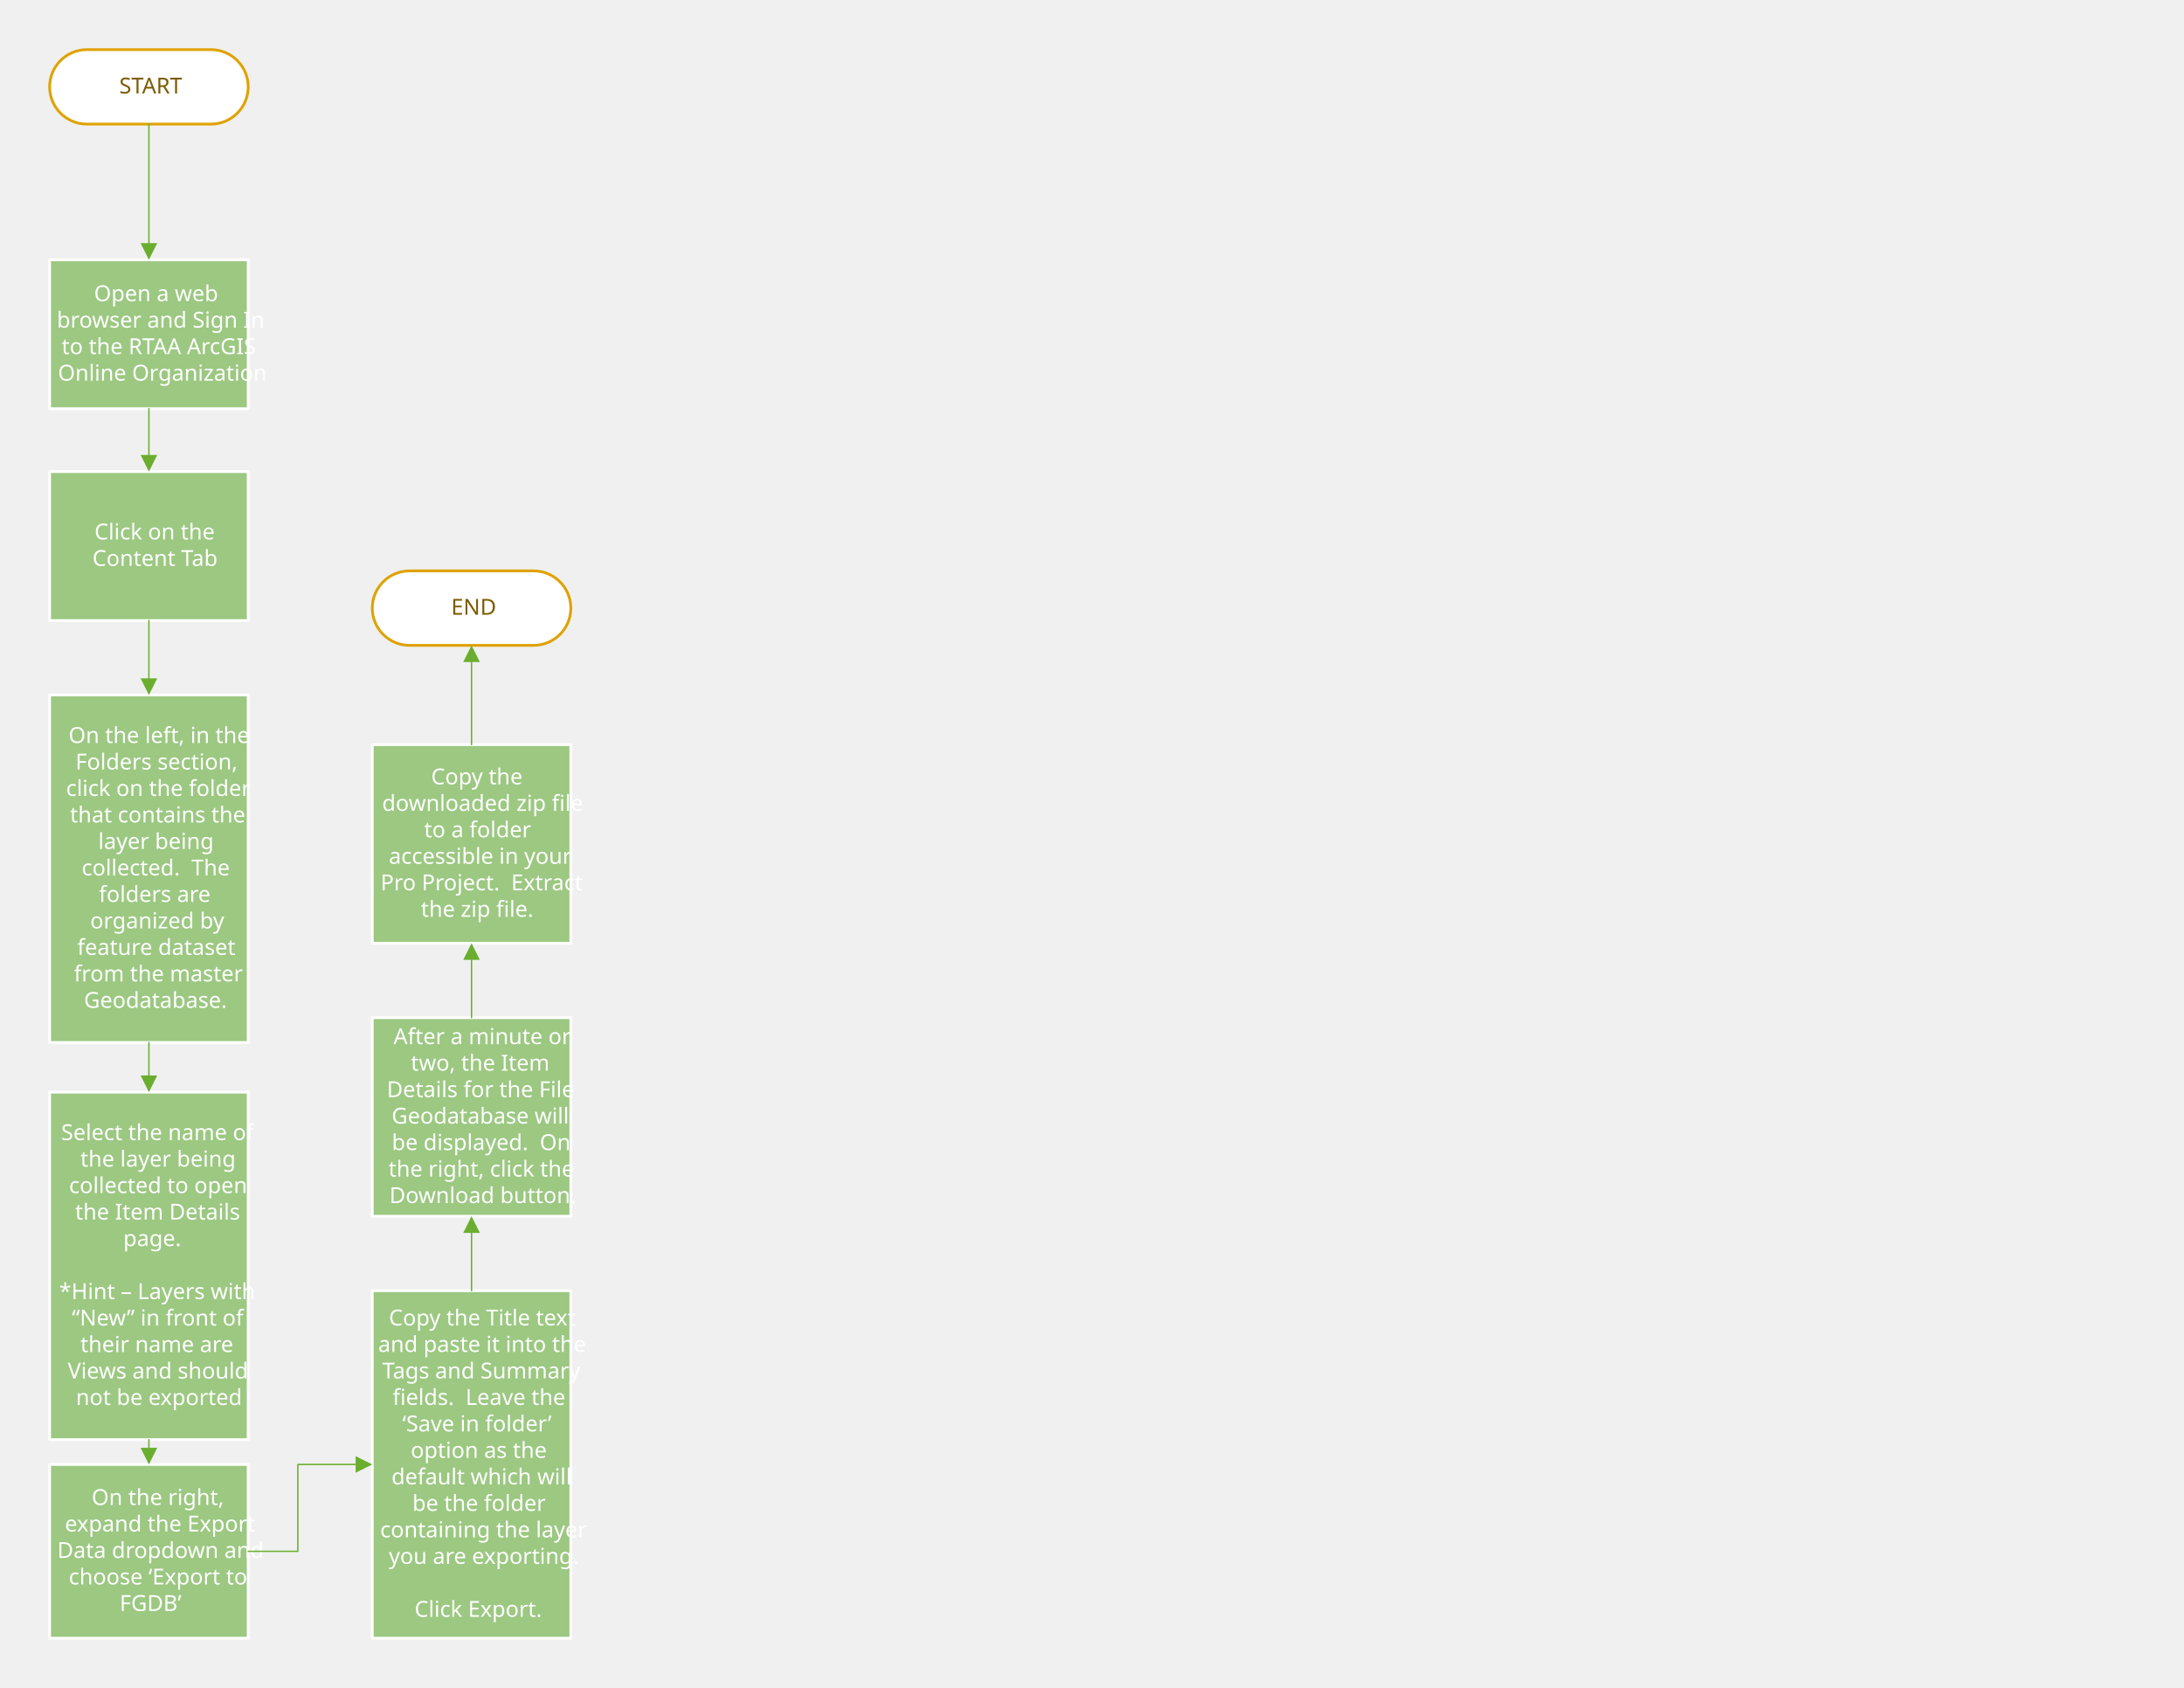
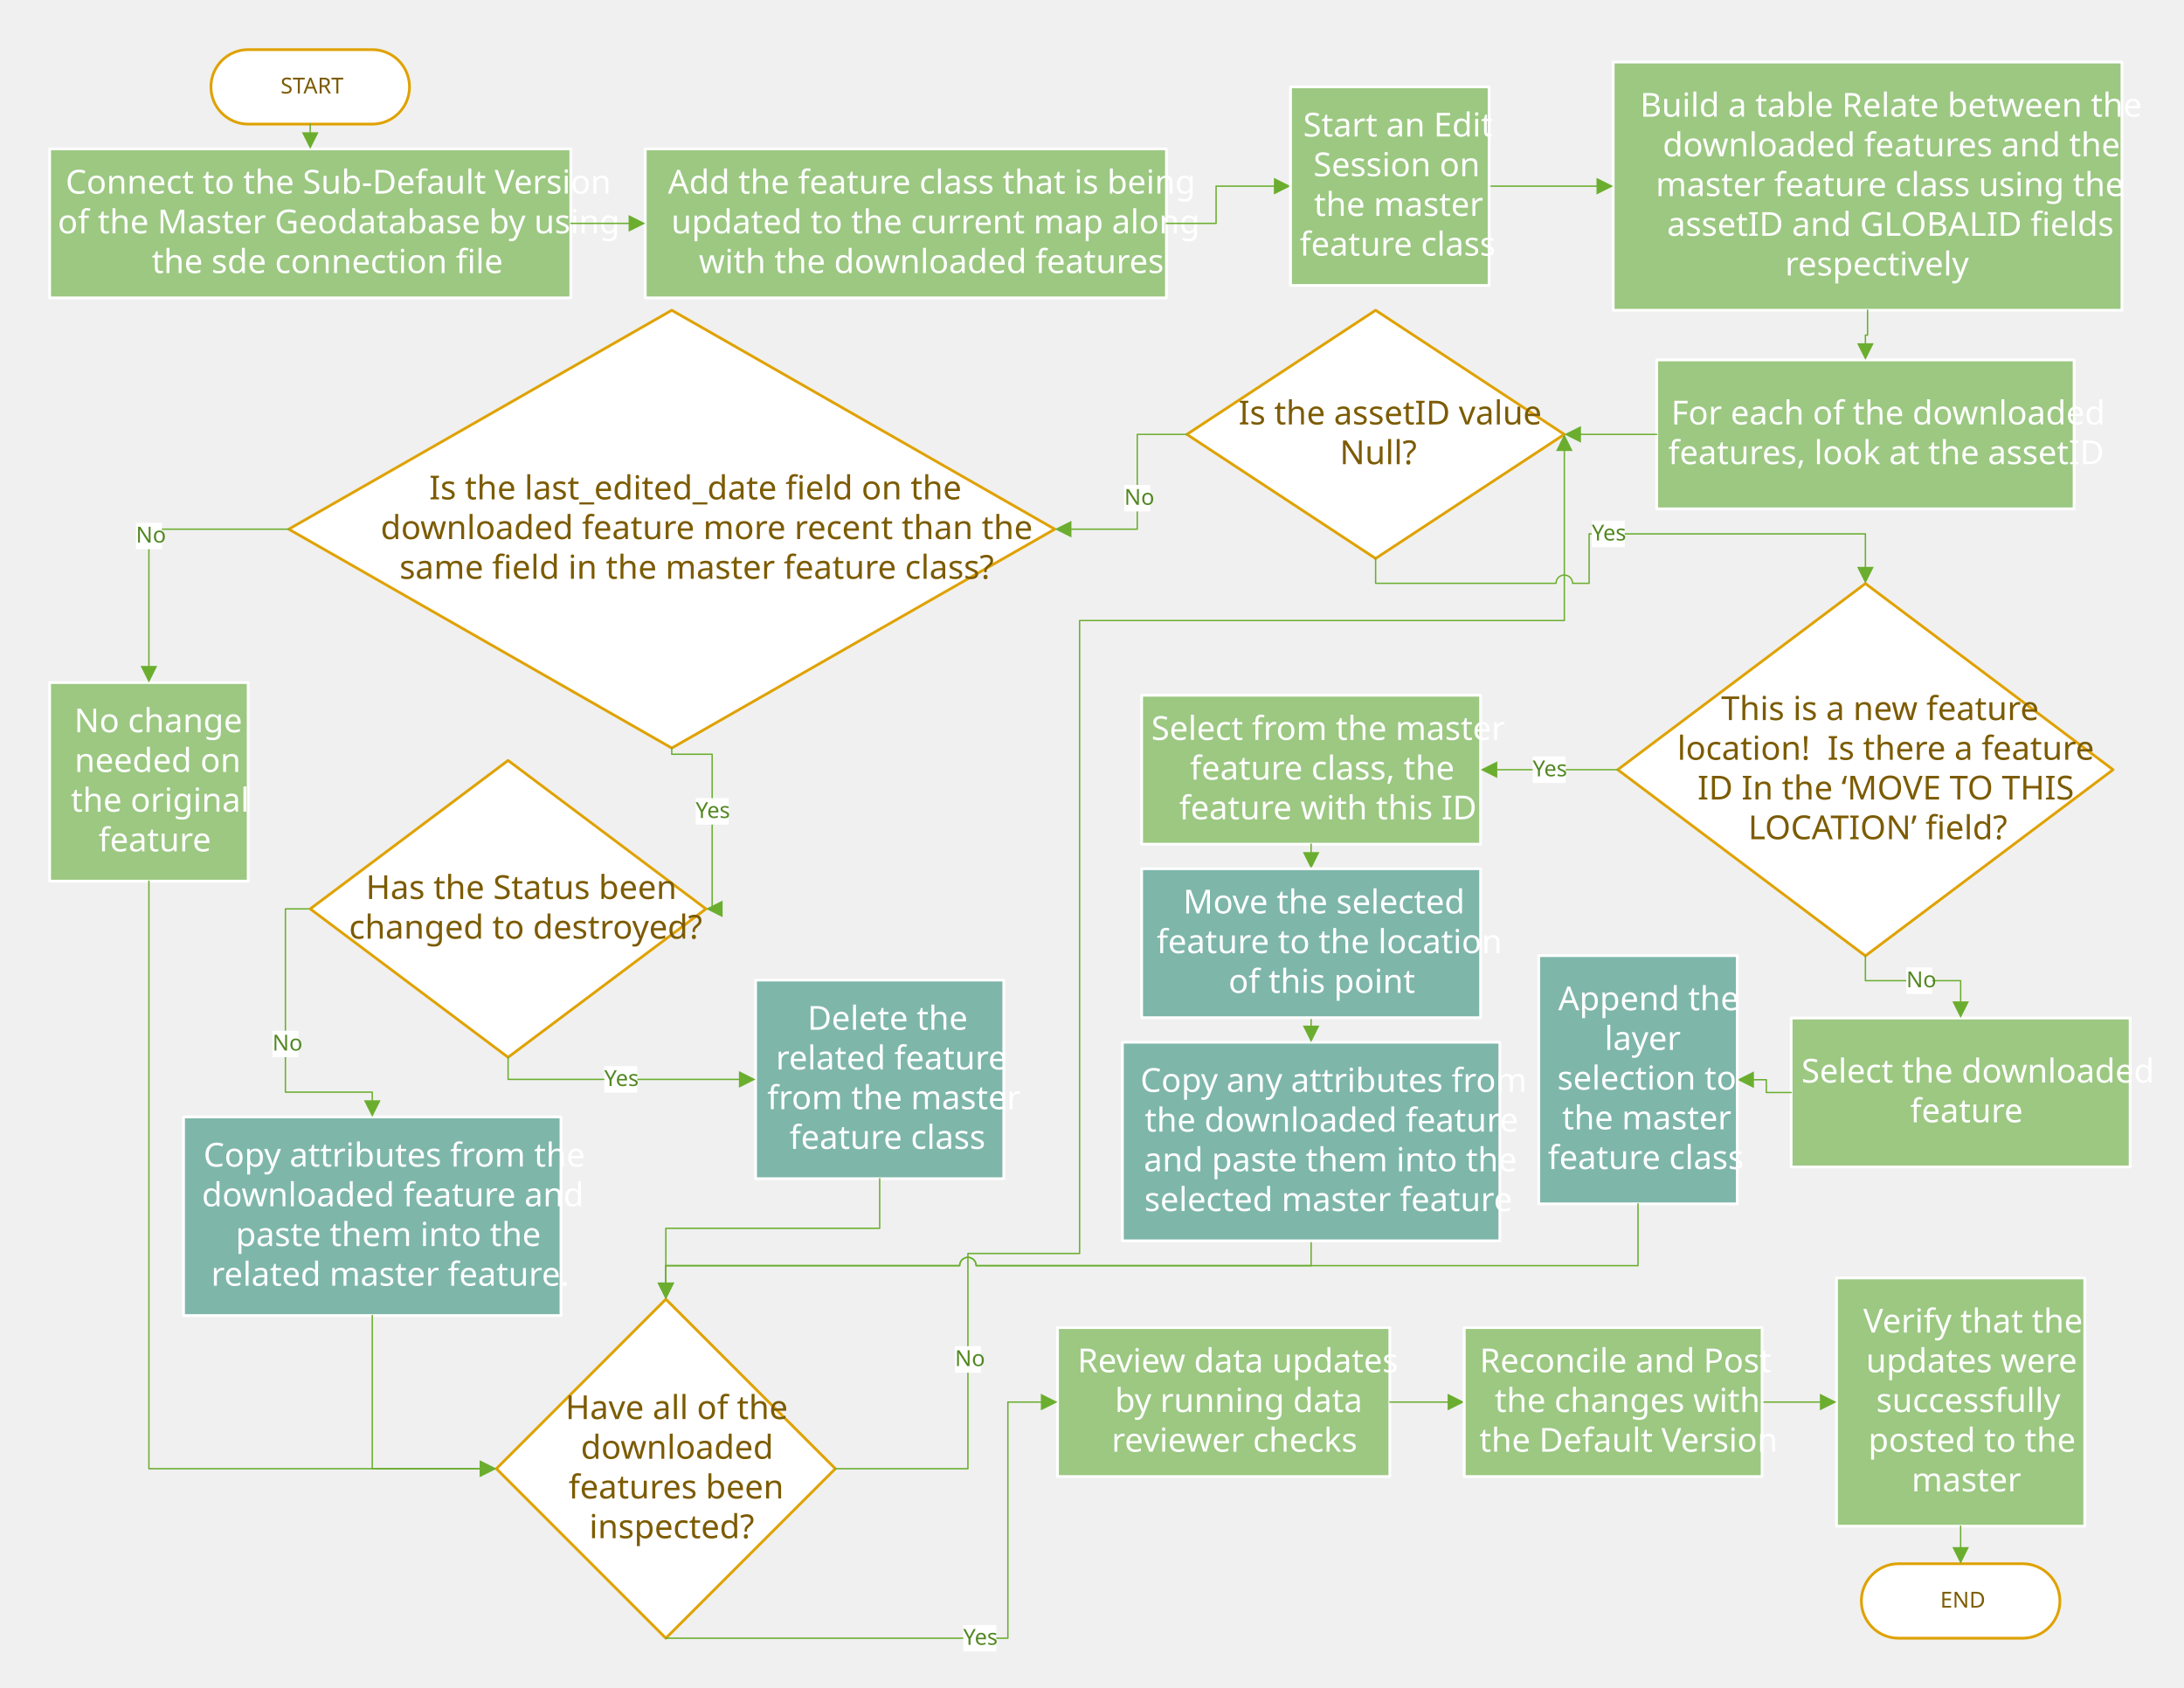
- <svg xmlns="http://www.w3.org/2000/svg" xmlns:xlink="http://www.w3.org/1999/xlink" width="11in" height="8.5in" viewBox="0 0 792 612" xml:space="preserve" color-interpolation-filters="sRGB" class="st8">
+ <svg xmlns="http://www.w3.org/2000/svg" xmlns:xlink="http://www.w3.org/1999/xlink" width="11in" height="8.5in" viewBox="0 0 792 612" xml:space="preserve" color-interpolation-filters="sRGB" class="st13">
  <style type="text/css">
	
		.st1 {fill:#ffffff;stroke:#dfa202;stroke-linecap:round;stroke-linejoin:round;stroke-width:1}
		.st2 {fill:#7c5b02;font-family:Franklin Gothic Book;font-size:0.667em}
		.st3 {fill:#9cc882;stroke:#ffffff;stroke-linecap:round;stroke-linejoin:round;stroke-width:1}
- 		.st4 {fill:#ffffff;font-family:Franklin Gothic Book;font-size:0.667em}
+ 		.st4 {fill:#ffffff;font-family:Franklin Gothic Book;font-size:1em}
		.st5 {font-size:1em}
- 		.st6 {marker-end:url(#mrkr4-81);stroke:#6bae2f;stroke-linecap:round;stroke-linejoin:round;stroke-width:0.5}
- 		.st7 {fill:#6bae2f;fill-opacity:1;stroke:#6bae2f;stroke-opacity:1;stroke-width:0.166}
- 		.st8 {fill:none;fill-rule:evenodd;font-size:12px;overflow:visible;stroke-linecap:square;stroke-miterlimit:3}
+ 		.st6 {fill:#7c5b02;font-family:Franklin Gothic Book;font-size:1em}
+ 		.st7 {marker-end:url(#mrkr4-44);stroke:#6bae2f;stroke-linecap:round;stroke-linejoin:round;stroke-width:0.5}
+ 		.st8 {fill:#6bae2f;fill-opacity:1;stroke:#6bae2f;stroke-opacity:1;stroke-width:0.166}
+ 		.st9 {fill:#ffffff;stroke:none;stroke-linecap:butt;stroke-width:7.2}
+ 		.st10 {fill:#528722;font-family:Franklin Gothic Book;font-size:0.667em}
+ 		.st11 {fill:#7eb6aa;stroke:#ffffff;stroke-linecap:round;stroke-linejoin:round;stroke-width:1}
+ 		.st12 {marker-end:url(#mrkr4-92);stroke:#6bae2f;stroke-linecap:round;stroke-linejoin:round;stroke-width:0.5}
+ 		.st13 {fill:none;fill-rule:evenodd;font-size:12px;overflow:visible;stroke-linecap:square;stroke-miterlimit:3}
	
	</style>
  <defs id="Markers">
    <g id="lend4">
      <path d="M 2 1 L 0 0 L 2 -1 L 2 1 " style="stroke:none" />
    </g>
-     <marker id="mrkr4-81" class="st7" refX="-12.08" orient="auto" markerUnits="strokeWidth" overflow="visible">
+     <marker id="mrkr4-44" class="st8" refX="-12.08" orient="auto" markerUnits="strokeWidth" overflow="visible">
+       <use xlink:href="#lend4" transform="scale(-6.04,-6.04) " />
+     </marker>
+     <marker id="mrkr4-92" class="st8" refX="-0" orient="auto" markerUnits="strokeWidth" overflow="visible">
      <use xlink:href="#lend4" transform="scale(-6.04,-6.04) " />
    </marker>
  </defs>
  <g>
-     <g id="shape1000-1" transform="translate(18,-567)">
+     <g id="shape1039-1" transform="translate(76.5,-567)">
      <path d="M13.5 612 L58.5 612 A13.5 13.5 -180 0 0 58.5 585 L13.5 585 A13.5 13.5 -180 1 0 13.5 612 Z" class="st1" />
      <text x="25.25" y="600.9" class="st2">START</text>
    </g>
-     <g id="shape1001-4" transform="translate(18,-463.8)">
-       <rect x="0" y="558" width="72" height="54" class="st3" />
-       <text x="16.09" y="573" class="st4">Open a web <tspan x="2.61" dy="1.2em" class="st5">browser and Sign In </tspan>
-         <tspan x="4.35" dy="1.2em" class="st5">to the RTAA ArcGIS </tspan>
-         <tspan x="3.01" dy="1.2em" class="st5">Online Organization</tspan>
-       </text>
-     </g>
-     <g id="shape1002-10" transform="translate(18,-387)">
-       <rect x="0" y="558" width="72" height="54" class="st3" />
-       <text x="16.26" y="582.6" class="st4">Click on the <tspan x="15.52" dy="1.2em" class="st5">Content Tab</tspan>
-       </text>
-     </g>
-     <g id="shape1003-14" transform="translate(18,-234)">
-       <rect x="0" y="486" width="72" height="126" class="st3" />
-       <text x="6.85" y="503.4" class="st4">On the left, in the <tspan x="9.37" dy="1.2em" class="st5">Folders section, </tspan>
-         <tspan x="5.96" dy="1.2em" class="st5">click on the folder </tspan>
-         <tspan x="7.39" dy="1.2em" class="st5">that contains the </tspan>
-         <tspan x="17.62" dy="1.2em" class="st5">layer being </tspan>
-         <tspan x="11.62" dy="1.2em" class="st5">collected.  The </tspan>
-         <tspan x="17.88" dy="1.2em" class="st5">folders are </tspan>
-         <tspan x="14.7" dy="1.2em" class="st5">organized </tspan>by <tspan x="10.02" dy="1.2em" class="st5">feature dataset </tspan>
-         <tspan x="8.82" dy="1.2em" class="st5">from the master </tspan>
-         <tspan x="12.44" dy="1.2em" class="st5">Geodatabase.  </tspan>
-       </text>
-     </g>
-     <g id="shape1004-27" transform="translate(18,-90)">
-       <rect x="0" y="486" width="72" height="126" class="st3" />
-       <text x="4.17" y="503.4" class="st4">Select the name of <tspan x="11.15" dy="1.2em" class="st5">the layer being </tspan>
-         <tspan x="7.03" dy="1.2em" class="st5">collected to open </tspan>
-         <tspan x="9.25" dy="1.2em" class="st5">the Item Details </tspan>
-         <tspan x="26.7" dy="1.2em" class="st5">page.  </tspan>
-         <tspan x="3.47" dy="2.4em" class="st5">*Hint </tspan>– Layers with <tspan x="8.07" dy="1.2em" class="st5">“</tspan>New” in front of <tspan x="11.15" dy="1.2em" class="st5">their name are </tspan>
-         <tspan x="6.57" dy="1.2em" class="st5">Views and should </tspan>
-         <tspan x="9.52" dy="1.2em" class="st5">not be exported</tspan>
-       </text>
-     </g>
-     <g id="shape1005-39" transform="translate(18,-18)">
-       <rect x="0" y="549" width="72" height="63" class="st3" />
-       <text x="15.24" y="563.7" class="st4">On the right, <tspan x="5.53" dy="1.2em" class="st5">expand the Export </tspan>
-         <tspan x="2.77" dy="1.2em" class="st5">Data dropdown and </tspan>
-         <tspan x="6.92" dy="1.2em" class="st5">choose </tspan>‘Export to <tspan x="25.38" dy="1.2em" class="st5">FGDB</tspan>’</text>
-     </g>
-     <g id="shape1006-46" transform="translate(135,-18)">
-       <rect x="0" y="486" width="72" height="126" class="st3" />
-       <text x="6.01" y="498.6" class="st4">Copy the Title text <tspan x="2.13" dy="1.2em" class="st5">and paste it into the </tspan>
-         <tspan x="3.64" dy="1.2em" class="st5">Tags and Summary </tspan>
-         <tspan x="7.36" dy="1.2em" class="st5">fields.  Leave the </tspan>
-         <tspan x="10.89" dy="1.2em" class="st5">‘</tspan>Save in folder’ <tspan x="13.95" dy="1.2em" class="st5">option as the </tspan>
-         <tspan x="6.96" dy="1.2em" class="st5">default which will </tspan>
-         <tspan x="14.54" dy="1.2em" class="st5">be the folder </tspan>
-         <tspan x="2.84" dy="1.2em" class="st5">containing the layer </tspan>
-         <tspan x="5.99" dy="1.2em" class="st5">you are exporting.  </tspan>
-         <tspan x="15.33" dy="2.4em" class="st5">Click Export.</tspan>
-       </text>
-     </g>
-     <g id="shape1007-59" transform="translate(135,-171)">
+     <g id="shape1042-4" transform="translate(234,-504)">
+       <rect x="0" y="558" width="189" height="54" class="st3" />
+       <text x="8.22" y="574.2" class="st4">Add the feature class that is being <tspan x="9.42" dy="1.2em" class="st5">updated to the current map along </tspan>
+         <tspan x="19.43" dy="1.2em" class="st5">with the downloaded features</tspan>
+       </text>
+     </g>
+     <g id="shape1043-9" transform="translate(600.79,-427.5)">
+       <rect x="0" y="558" width="151.347" height="54" class="st3" />
+       <text x="5.23" y="581.4" class="st4">For each of the downloaded <tspan x="4.16" dy="1.2em" class="st5">features, look at the assetID</tspan>
+       </text>
+     </g>
+     <g id="shape1044-13" transform="translate(649.538,-188.867)">
+       <rect x="0" y="558" width="122.923" height="54" class="st3" />
+       <text x="3.73" y="581.4" class="st4">Select the downloaded <tspan x="43.17" dy="1.2em" class="st5">feature</tspan>
+       </text>
+     </g>
+     <g id="shape1045-17" transform="translate(383.493,-76.6223)">
+       <rect x="0" y="558" width="120.507" height="54" class="st3" />
+       <text x="7.23" y="574.2" class="st4">Review data updates <tspan x="20.81" dy="1.2em" class="st5">by running data </tspan>
+         <tspan x="19.62" dy="1.2em" class="st5">reviewer checks</tspan>
+       </text>
+     </g>
+     <g id="shape1046-22" transform="translate(666,-58.6223)">
+       <rect x="0" y="522" width="90" height="90" class="st3" />
+       <text x="9.7" y="541.8" class="st4">Verify that the <tspan x="10.68" dy="1.2em" class="st5">updates were </tspan>
+         <tspan x="14.39" dy="1.2em" class="st5">successfully </tspan>
+         <tspan x="11.52" dy="1.2em" class="st5">posted to the </tspan>
+         <tspan x="27.21" dy="1.2em" class="st5">master</tspan>
+       </text>
+     </g>
+     <g id="shape1055-29" transform="translate(18,-504)">
+       <rect x="0" y="558" width="189" height="54" class="st3" />
+       <text x="5.78" y="574.2" class="st4">Connect to the Sub-Default Version <tspan x="2.94" dy="1.2em" class="st5">of the Master Geodatabase by using </tspan>
+         <tspan x="37.05" dy="1.2em" class="st5">the sde connection file</tspan>
+       </text>
+     </g>
+     <g id="shape1057-34" transform="translate(104.707,-340.761)">
+       <path d="M0 532.63 L138.9 453.26 L277.79 532.63 L138.9 612 L0 532.63 Z" class="st1" />
+       <text x="50.93" y="521.83" class="st6">Is the last_edited_date field on the <tspan x="33.33" dy="1.2em" class="st5">downloaded feature more recent than the </tspan>
+         <tspan x="40.16" dy="1.2em" class="st5">same field in the master feature class?</tspan>
+       </text>
+     </g>
+     <g id="shape1059-39" transform="translate(600.79,-445.5)">
+       <path d="M0 603 L-27.47 603" class="st7" />
+     </g>
+     <g id="shape1060-45" transform="translate(430.41,-409.5)">
+       <path d="M0 567 L68.43 522 L136.87 567 L68.43 612 L0 567 Z" class="st1" />
+       <text x="18.73" y="563.4" class="st6">Is the assetID value <tspan x="55.45" dy="1.2em" class="st5">Null?</tspan>
+       </text>
+     </g>
+     <g id="shape1062-49" transform="translate(586.653,-265.411)">
+       <path d="M0 544.5 L89.81 477 L179.62 544.5 L89.81 612 L0 544.5 Z" class="st1" />
+       <text x="37.51" y="526.5" class="st6">This is a new feature <tspan x="21.59" dy="1.2em" class="st5">location!  Is there a feature </tspan>
+         <tspan x="28.93" dy="1.2em" class="st5">ID In the </tspan>‘MOVE TO THIS <tspan x="47.31" dy="1.2em" class="st5">LOCATION</tspan>’ field?</text>
+     </g>
+     <g id="shape1063-55" transform="translate(498.845,-413.956)">
+       <path d="M0 616.46 L0 625.46 L65.43 625.46 A3 3 0 0 1 71.43 625.46 L77.43 625.46 L77.43 607.54 L177.62 607.54 L177.62        619.5" class="st7" />
+       <rect x="78.375" y="602.745" width="11.957" height="9.6" class="st9" />
+       <text x="78.38" y="609.94" class="st10">Yes</text>
+     </g>
+     <g id="shape1064-62" transform="translate(414,-305.911)">
+       <rect x="0" y="558" width="122.923" height="54" class="st3" />
+       <text x="3.51" y="574.2" class="st4">Select from the master <tspan x="17.55" dy="1.2em" class="st5">feature class, the </tspan>
+         <tspan x="13.6" dy="1.2em" class="st5">feature with this ID</tspan>
+       </text>
+     </g>
+     <g id="shape1065-67" transform="translate(586.653,-323.911)">
+       <path d="M0 603 L-43.69 603" class="st7" />
+       <rect x="-30.843" y="598.2" width="11.957" height="9.6" class="st9" />
+       <text x="-30.84" y="605.4" class="st10">Yes</text>
+     </g>
+     <g id="shape1068-74" transform="translate(676.463,-265.411)">
+       <path d="M0 612 L0 621 L34.54 621 L34.54 628.5" class="st7" />
+       <rect x="14.834" y="616.2" width="9.414" height="9.6" class="st9" />
+       <text x="14.83" y="623.4" class="st10">No</text>
+     </g>
+     <g id="shape1069-81" transform="translate(66.565,-135)">
+       <rect x="0" y="540" width="136.87" height="72" class="st11" />
+       <text x="7.22" y="558" class="st4">Copy attributes from the <tspan x="6.65" dy="1.2em" class="st5">downloaded feature and </tspan>
+         <tspan x="18.91" dy="1.2em" class="st5">paste them into the </tspan>
+         <tspan x="10" dy="1.2em" class="st5">related master feature.</tspan>
+       </text>
+     </g>
+     <g id="shape1070-87" transform="translate(240.803,-340.761)">
+       <path d="M2.8 612 L2.8 614.25 L17.45 614.25 L17.45 670.31 L15.2 670.31" class="st12" />
+       <rect x="11.472" y="630.157" width="11.957" height="9.6" class="st9" />
+       <text x="11.47" y="637.36" class="st10">Yes</text>
+     </g>
+     <g id="shape1071-95" transform="translate(18,-292.5)">
      <rect x="0" y="540" width="72" height="72" class="st3" />
-       <text x="7.7" y="549.6" class="st4">After a minute or <tspan x="13.99" dy="1.2em" class="st5">two, the Item </tspan>
-         <tspan x="5.27" dy="1.2em" class="st5">Details for the File </tspan>
-         <tspan x="7.02" dy="1.2em" class="st5">Geodatabase will </tspan>
-         <tspan x="7.08" dy="1.2em" class="st5">be displayed.  On </tspan>
-         <tspan x="5.89" dy="1.2em" class="st5">the right, click the </tspan>
-         <tspan x="6.22" dy="1.2em" class="st5">Download button.</tspan>
-       </text>
-     </g>
-     <g id="shape1008-68" transform="translate(135,-270)">
-       <rect x="0" y="540" width="72" height="72" class="st3" />
-       <text x="21.34" y="554.4" class="st4">Copy the <tspan x="3.57" dy="1.2em" class="st5">downloaded zip file </tspan>
-         <tspan x="18.82" dy="1.2em" class="st5">to a folder </tspan>
-         <tspan x="5.99" dy="1.2em" class="st5">accessible in your </tspan>
-         <tspan x="3" dy="1.2em" class="st5">Pro Project.  Extract </tspan>
-         <tspan x="17.66" dy="1.2em" class="st5">the zip file.</tspan>
-       </text>
-     </g>
-     <g id="shape1009-76" transform="translate(45,-567)">
-       <path d="M9 612 L9 655.16" class="st6" />
-     </g>
-     <g id="shape1010-82" transform="translate(45,-463.8)">
-       <path d="M9 612 L9 628.76" class="st6" />
-     </g>
-     <g id="shape1011-87" transform="translate(45,-387)">
-       <path d="M9 612 L9 632.96" class="st6" />
-     </g>
-     <g id="shape1012-92" transform="translate(45,-234)">
-       <path d="M9 612 L9 623.96" class="st6" />
-     </g>
-     <g id="shape1013-97" transform="translate(45,-94.5)">
-       <path d="M9 616.5 L9 619.46" class="st6" />
-     </g>
-     <g id="shape1014-102" transform="translate(90,-49.5)">
-       <path d="M0 612 L18 612 L18 580.5 L38.96 580.5" class="st6" />
-     </g>
-     <g id="shape1015-107" transform="translate(162,-144)">
-       <path d="M9 612 L9 591.04" class="st6" />
-     </g>
-     <g id="shape1016-112" transform="translate(162,-243)">
-       <path d="M9 612 L9 591.04" class="st6" />
-     </g>
-     <a xlink:href="svg_2.htm">
-       <g id="shape1017-117" transform="translate(135,-378)">
+       <text x="8.91" y="558" class="st4">No change <tspan x="9.05" dy="1.2em" class="st5">needed on </tspan>
+         <tspan x="7.69" dy="1.2em" class="st5">the original </tspan>
+         <tspan x="17.71" dy="1.2em" class="st5">feature</tspan>
+       </text>
+     </g>
+     <g id="shape1072-101" transform="translate(104.707,-420.13)">
+       <path d="M0 612 L-50.71 612 L-50.71 661.59" class="st7" />
+       <rect x="-55.414" y="609.662" width="9.414" height="9.6" class="st9" />
+       <text x="-55.41" y="616.86" class="st10">No</text>
+     </g>
+     <g id="shape1073-108" transform="translate(180,-18)">
+       <path d="M0 550.54 L61.46 489.08 L122.92 550.54 L61.46 612 L0 550.54 Z" class="st1" />
+       <text x="25.05" y="532.54" class="st6">Have all of the <tspan x="30.62" dy="1.2em" class="st5">downloaded </tspan>
+         <tspan x="26.17" dy="1.2em" class="st5">features been </tspan>
+         <tspan x="33.69" dy="1.2em" class="st5">inspected?</tspan>
+       </text>
+     </g>
+     <g id="shape1074-114" transform="translate(54,-292.5)">
+       <path d="M0 612 L0 825.04 L119.96 825.04" class="st7" />
+     </g>
+     <g id="shape1075-119" transform="translate(135,-135)">
+       <path d="M0 612 L0 667.54 L38.96 667.54" class="st7" />
+     </g>
+     <g id="shape1079-124" transform="translate(241.462,-18)">
+       <path d="M0 612 L124.03 612 L124.03 526.38 L135.99 526.38" class="st7" />
+       <rect x="107.849" y="607.2" width="11.957" height="9.6" class="st9" />
+       <text x="107.85" y="614.4" class="st10">Yes</text>
+     </g>
+     <g id="shape1081-131" transform="translate(504,-94.6223)">
+       <path d="M0 603 L20.96 603" class="st7" />
+     </g>
+     <a xlink:href="svg_1.htm">
+       <g id="shape1082-136" transform="translate(675,-18)">
        <path d="M13.5 612 L58.5 612 A13.5 13.5 -180 0 0 58.5 585 L13.5 585 A13.5 13.5 -180 1 0 13.5 612 Z" class="st1" />
        <text x="28.59" y="600.9" class="st2">END</text>
      </g>
    </a>
-     <g id="shape1018-120" transform="translate(162,-342)">
-       <path d="M9 612 L9 582.04" class="st6" />
+     <g id="shape1083-139" transform="translate(702,-60.8111)">
+       <path d="M9 614.19 L9 621.77" class="st7" />
+     </g>
+     <g id="shape1084-144" transform="translate(639,-94.6223)">
+       <path d="M0 603 L20.96 603" class="st7" />
+     </g>
+     <g id="shape1085-149" transform="translate(531,-76.6223)">
+       <rect x="0" y="558" width="108" height="54" class="st3" />
+       <text x="5.6" y="574.2" class="st4">Reconcile and Post <tspan x="11.03" dy="1.2em" class="st5">the changes with </tspan>
+         <tspan x="5.49" dy="1.2em" class="st5">the Default Version</tspan>
+       </text>
+     </g>
+     <g id="shape1086-154" transform="translate(103.5,-571.5)">
+       <path d="M9 616.5 L9 619.46" class="st7" />
+     </g>
+     <g id="shape1087-159" transform="translate(207,-522)">
+       <path d="M0 603 L20.96 603" class="st7" />
+     </g>
+     <g id="shape1088-164" transform="translate(423,-528.75)">
+       <path d="M0 609.75 L18 609.75 L18 596.25 L38.96 596.25" class="st7" />
+     </g>
+     <g id="shape1089-169" transform="translate(585,-499.5)">
+       <rect x="0" y="522" width="184.5" height="90" class="st3" />
+       <text x="9.76" y="541.8" class="st4">Build a table Relate between the <tspan x="17.97" dy="1.2em" class="st5">downloaded features and the </tspan>
+         <tspan x="15.44" dy="1.2em" class="st5">master feature class using the </tspan>
+         <tspan x="19.54" dy="1.2em" class="st5">assetID and GLOBALID fields </tspan>
+         <tspan x="62.33" dy="1.2em" class="st5">respectively</tspan>
+       </text>
+     </g>
+     <g id="shape1091-176" transform="translate(430.41,-454.5)">
+       <path d="M0 612 L-18 612 L-18 646.37 L-41.87 646.37" class="st7" />
+       <rect x="-22.707" y="630.34" width="9.414" height="9.6" class="st9" />
+       <text x="-22.71" y="637.54" class="st10">No</text>
+     </g>
+     <g id="shape1095-183" transform="translate(685.857,-499.5)">
+       <path d="M-8.61 612 L-8.61 621 L-9.39 621 L-9.39 623.96" class="st7" />
+     </g>
+     <g id="shape1097-188" transform="translate(540,-535.5)">
+       <path d="M0 603 L38.96 603" class="st7" />
+     </g>
+     <g id="shape1096-193" transform="translate(468,-508.5)">
+       <rect x="0" y="540" width="72" height="72" class="st3" />
+       <text x="4.58" y="558" class="st4">Start an Edit <tspan x="8.28" dy="1.2em" class="st5">Session on </tspan>
+         <tspan x="8.5" dy="1.2em" class="st5">the master </tspan>
+         <tspan x="3.3" dy="1.2em" class="st5">feature class</tspan>
+       </text>
+     </g>
+     <g id="shape1099-199" transform="translate(112.5,-282.447)">
+       <path d="M0 612 L-9 612 L-9 678.45 L22.5 678.45 L22.5 681.41" class="st7" />
+       <rect x="-13.707" y="656.174" width="9.414" height="9.6" class="st9" />
+       <text x="-13.71" y="663.37" class="st10">No</text>
+     </g>
+     <g id="shape1098-206" transform="translate(112.5,-228.633)">
+       <path d="M0 558.19 L71.75 504.37 L143.5 558.19 L71.75 612 L0 558.19 Z" class="st1" />
+       <text x="20.2" y="554.59" class="st6">Has the Status been <tspan x="14.07" dy="1.2em" class="st5">changed to destroyed?</tspan>
+       </text>
+     </g>
+     <g id="shape1100-210" transform="translate(274.003,-184.622)">
+       <rect x="0" y="540" width="90" height="72" class="st11" />
+       <text x="18.81" y="558" class="st4">Delete the <tspan x="7.36" dy="1.2em" class="st5">related feature </tspan>
+         <tspan x="4.23" dy="1.2em" class="st5">from the master </tspan>
+         <tspan x="12.3" dy="1.2em" class="st5">feature class</tspan>
+       </text>
+     </g>
+     <g id="shape1101-216" transform="translate(184.252,-233.628)">
+       <path d="M0 616.99 L0 625.01 L83.71 625.01" class="st7" />
+       <rect x="34.892" y="620.206" width="11.957" height="9.6" class="st9" />
+       <text x="34.89" y="627.41" class="st10">Yes</text>
+     </g>
+     <g id="shape1102-223" transform="translate(302.923,-79.4617)">
+       <path d="M0 612 L48.08 612 L48.08 533.96 L88.58 533.96 L88.58 304.46 L264.36 304.46 L264.36 243" class="st7" />
+       <rect x="43.37" y="567.594" width="9.414" height="9.6" class="st9" />
+       <text x="43.37" y="574.79" class="st10">No</text>
+     </g>
+     <g id="shape1103-230" transform="translate(319.003,-184.622)">
+       <path d="M0 612 L0 630 L-77.54 630 L-77.54 649.66" class="st7" />
+     </g>
+     <g id="shape1104-235" transform="translate(466.462,-310.456)">
+       <path d="M9 616.54 L9 619.42" class="st7" />
+     </g>
+     <g id="shape1105-240" transform="translate(649.538,-209.183)">
+       <path d="M0 605.32 L-9 605.32 L-9 600.68 L-13.5 600.68" class="st7" />
+     </g>
+     <g id="shape1107-245" transform="translate(475.462,-162.089)">
+       <path d="M0 612 L0 621 L-121.46 621 A3 3 -180 0 0 -127.46 621 L-234 621 L-234 627.13" class="st7" />
+     </g>
+     <g id="shape1106-250" transform="translate(407.027,-162.089)">
+       <rect x="0" y="540" width="136.87" height="72" class="st11" />
+       <text x="6.51" y="558" class="st4">Copy any attributes from <tspan x="8.09" dy="1.2em" class="st5">the downloaded feature </tspan>
+         <tspan x="7.75" dy="1.2em" class="st5">and paste them into the </tspan>
+         <tspan x="7.95" dy="1.2em" class="st5">selected master feature</tspan>
+       </text>
+     </g>
+     <g id="shape1109-256" transform="translate(466.462,-247.544)">
+       <path d="M9 616.54 L9 619.42" class="st7" />
+     </g>
+     <g id="shape1108-261" transform="translate(414,-243)">
+       <rect x="0" y="558" width="122.923" height="54" class="st11" />
+       <text x="15.05" y="574.2" class="st4">Move the selected <tspan x="5.44" dy="1.2em" class="st5">feature to the location </tspan>
+         <tspan x="31.5" dy="1.2em" class="st5">of this point</tspan>
+       </text>
+     </g>
+     <g id="shape1110-266" transform="translate(558,-175.5)">
+       <rect x="0" y="522" width="72" height="90" class="st11" />
+       <text x="7.06" y="541.8" class="st4">Append the <tspan x="23.86" dy="1.2em" class="st5">layer </tspan>
+         <tspan x="6.74" dy="1.2em" class="st5">selection to </tspan>
+         <tspan x="8.5" dy="1.2em" class="st5">the master </tspan>
+         <tspan x="3.3" dy="1.2em" class="st5">feature class</tspan>
+       </text>
+     </g>
+     <g id="shape1111-273" transform="translate(594,-175.5)">
+       <path d="M0 612 L0 634.41 L-240 634.41 A3 3 -180 0 0 -246 634.41 L-352.54 634.41 L-352.54 640.54" class="st7" />
    </g>
  </g>
</svg>
